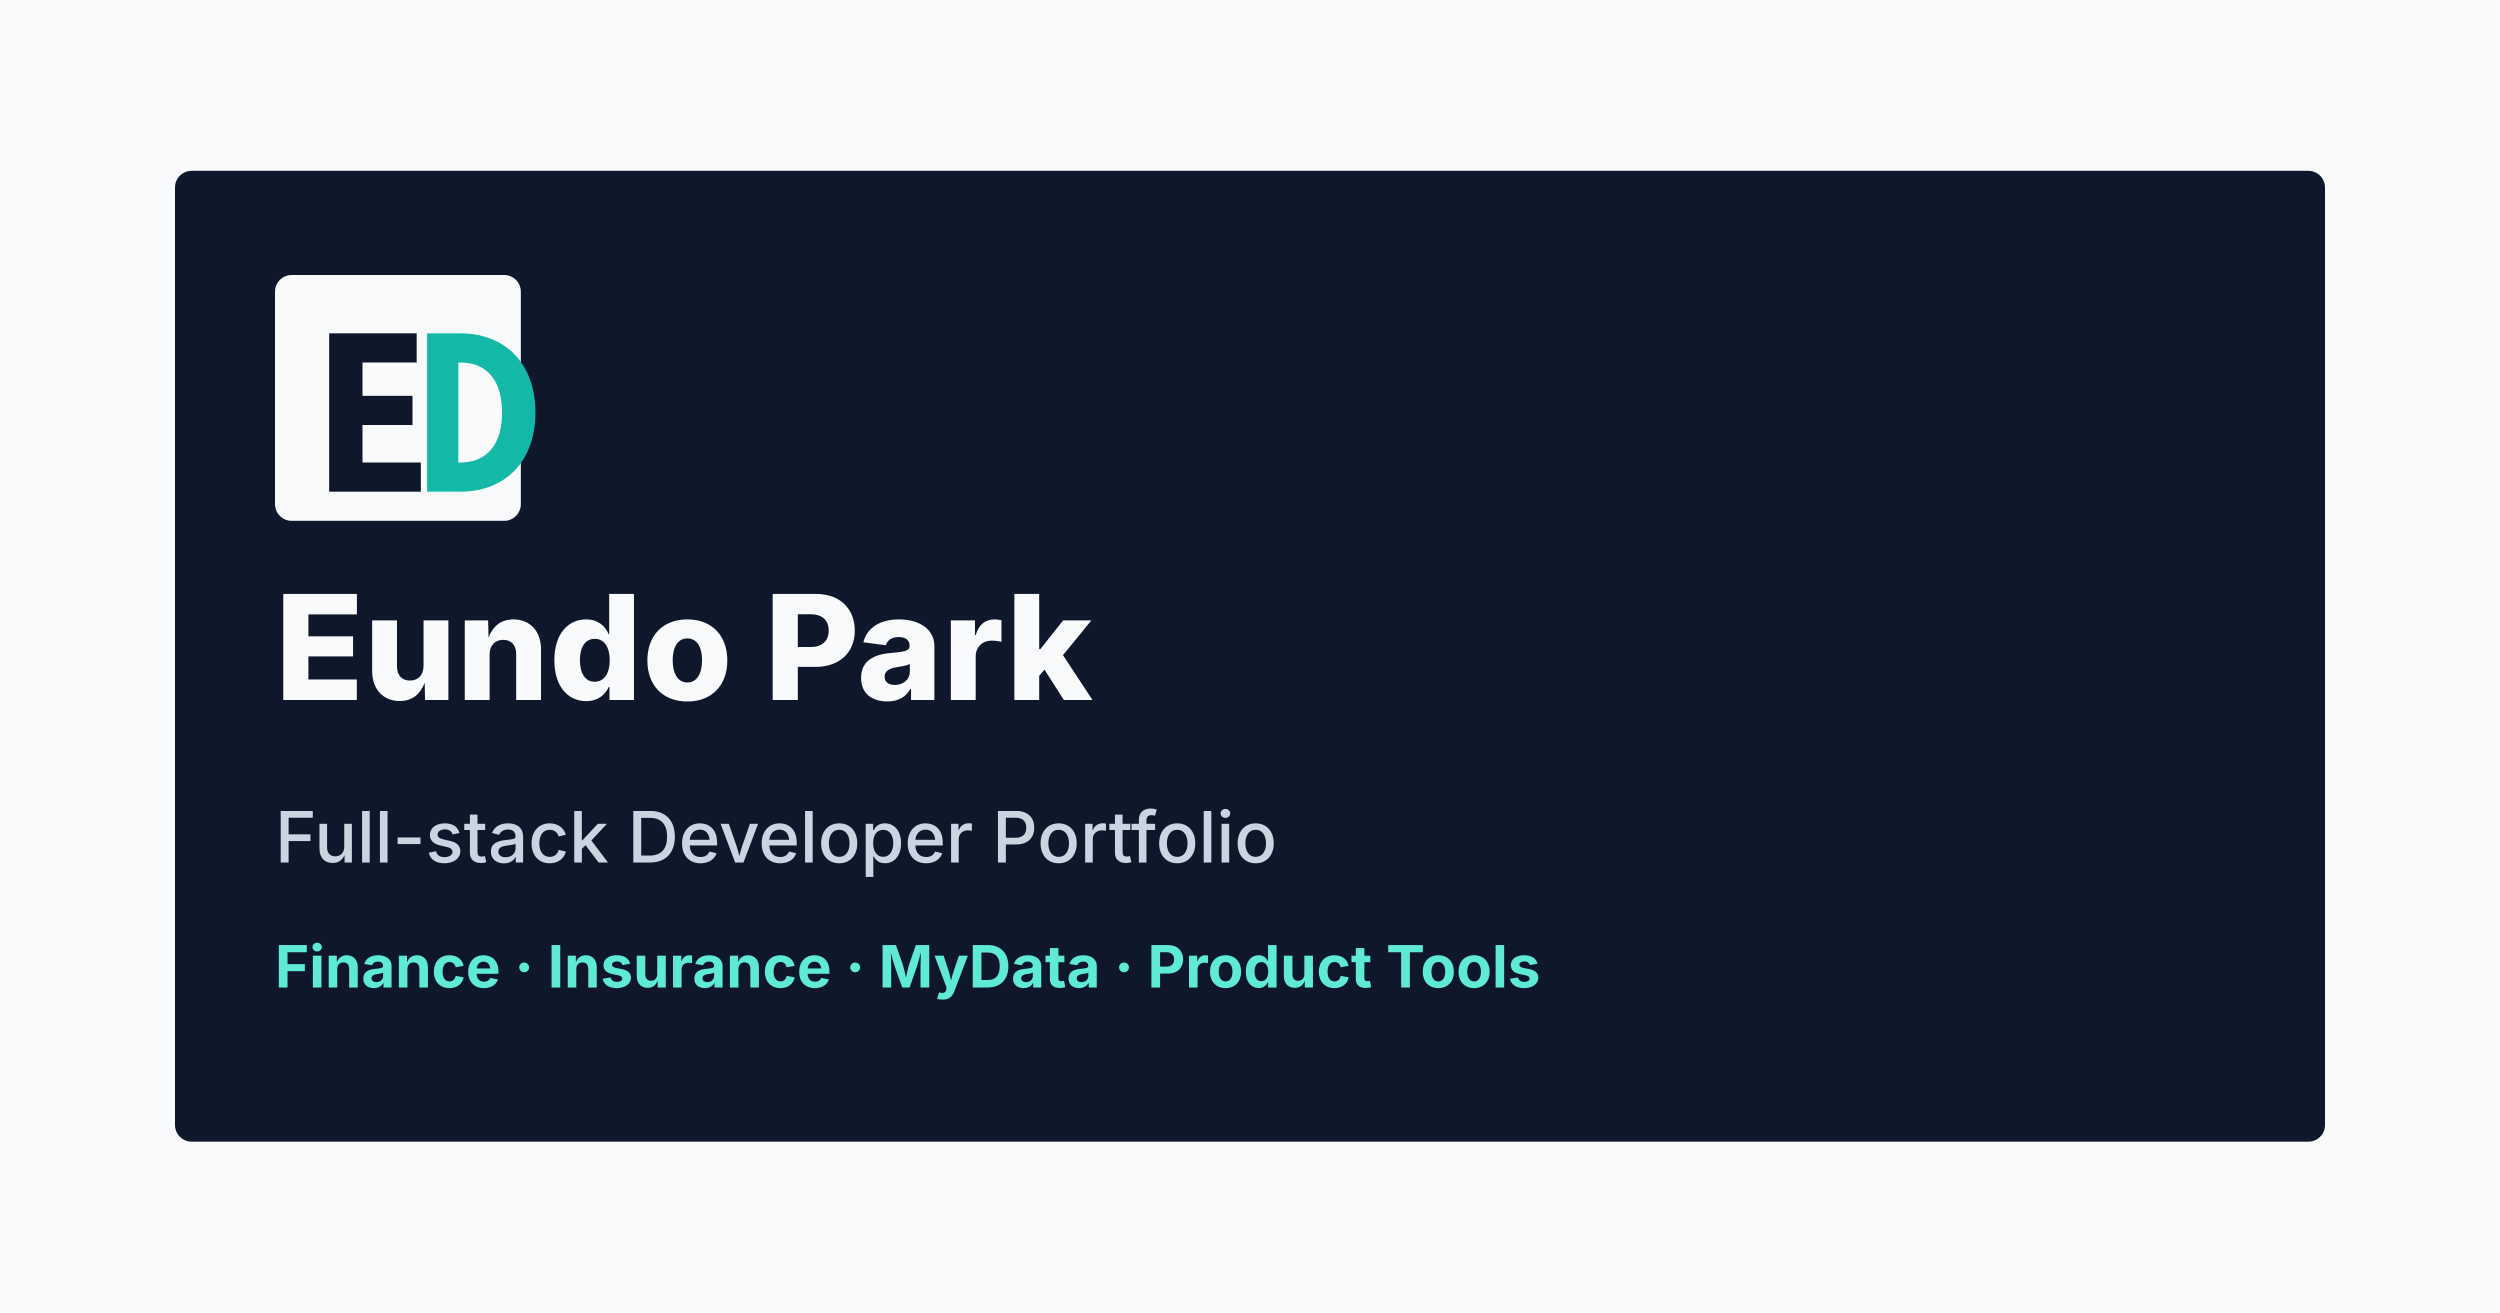
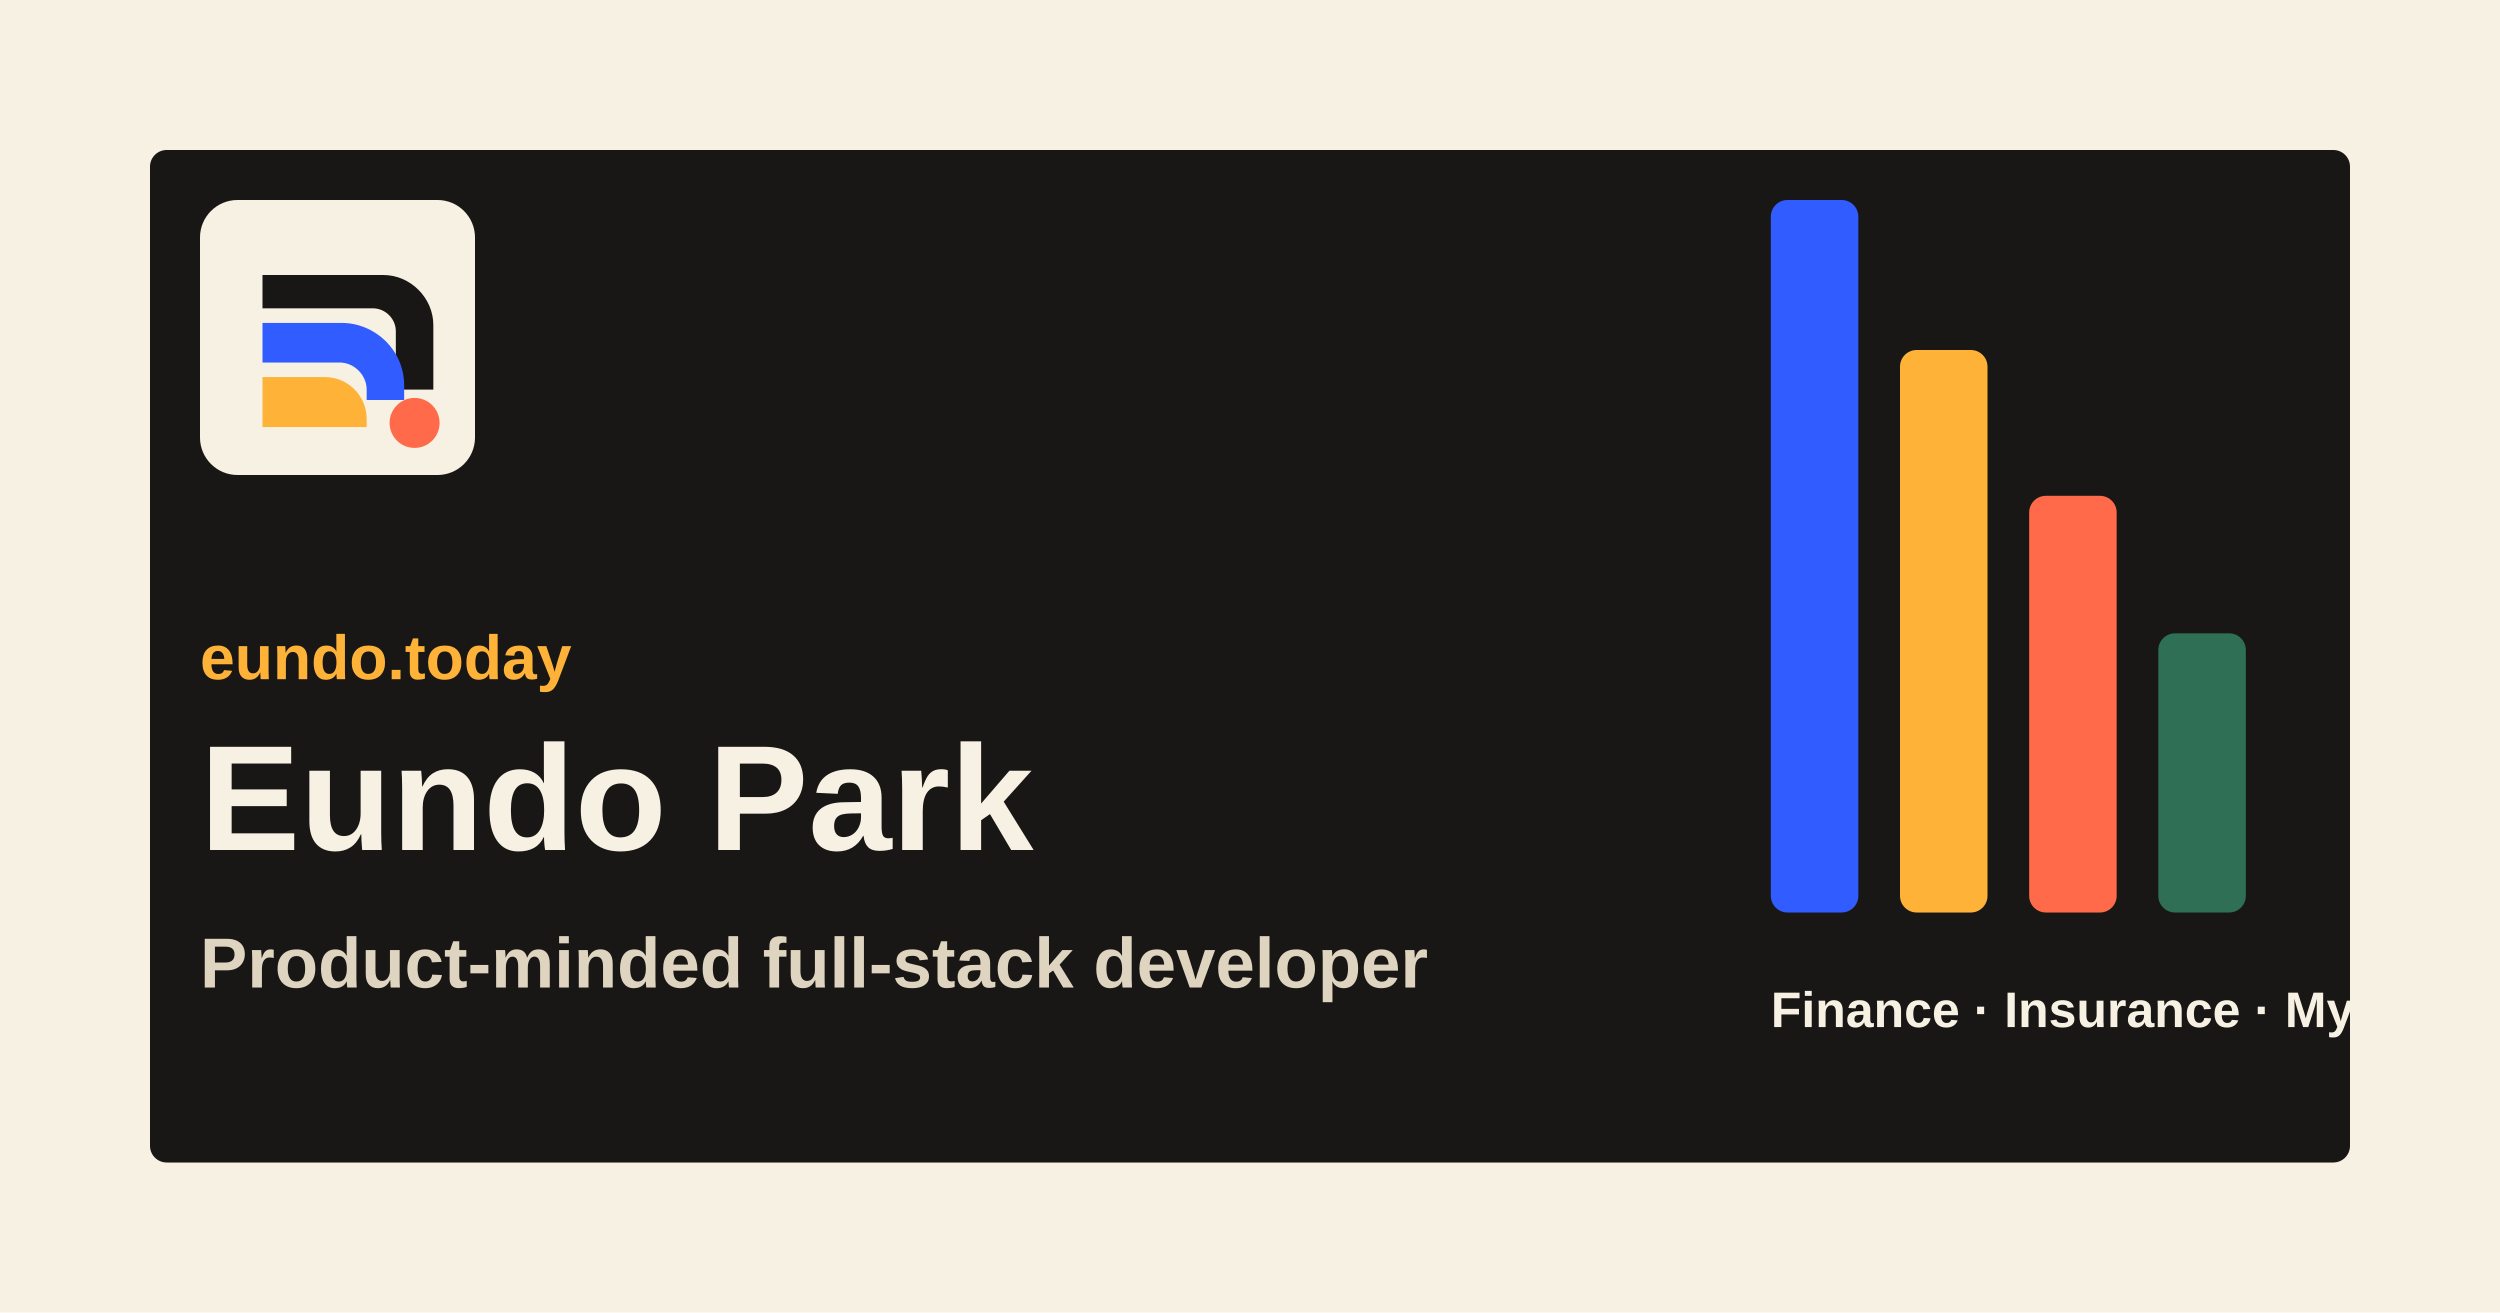
<svg xmlns="http://www.w3.org/2000/svg" viewBox="0 0 1200 630" role="img" aria-labelledby="title desc">
-   <rect width="1200" height="630" fill="#F8FAFC" />
-   <rect x="84" y="82" width="1032" height="466" rx="8" fill="#0F172A" />
-   <rect x="132" y="132" width="118" height="118" rx="8" fill="#F8FAFC" />
-   <path d="M158 160h42v14h-26v16h24v14h-24v18h28v14h-44v-76Z" fill="#0F172A" />
-   <path d="M205 160h16c21 0 36 14 36 38s-15 38-36 38h-16v-76Zm16 62c13 0 20-9 20-24s-7-24-20-24h-1v48h1Z" fill="#14B8A6" />
-   <text x="132" y="336" fill="#F8FAFC" font-family="Inter, Pretendard, Arial, sans-serif" font-size="70" font-weight="800">Eundo Park</text>
-   <text x="132" y="414" fill="#CBD5E1" font-family="Inter, Pretendard, Arial, sans-serif" font-size="34" font-weight="500">Full-stack Developer Portfolio</text>
-   <text x="132" y="474" fill="#5EEAD4" font-family="Inter, Pretendard, Arial, sans-serif" font-size="28" font-weight="700">Finance · Insurance · MyData · Product Tools</text>
+   <rect width="1200" height="630" fill="#F7F1E4" />
+   <rect x="72" y="72" width="1056" height="486" rx="8" fill="#191715" />
+   <rect x="96" y="96" width="132" height="132" rx="18" fill="#F7F1E4" />
+   <path d="M126 132h58c13 0 24 11 24 24v31h-18v-28c0-6-5-11-11-11h-53v-16Z" fill="#191715" />
+   <path d="M126 155h38c16 0 30 13 30 30v7h-18v-5c0-7-6-13-13-13h-37v-19Z" fill="#315CFF" />
+   <path d="M126 181h30c11 0 20 9 20 20v4h-50v-24Z" fill="#FFB238" />
+   <circle cx="199" cy="203" r="12" fill="#FF6A4A" />
+   <text x="96" y="326" fill="#FFB238" font-family="Pretendard, Arial, sans-serif" font-size="30" font-weight="800">eundo.today</text>
+   <text x="96" y="408" fill="#F7F1E4" font-family="Pretendard, Arial, sans-serif" font-size="72" font-weight="850">Eundo Park</text>
+   <text x="96" y="474" fill="#DED4C0" font-family="Pretendard, Arial, sans-serif" font-size="34" font-weight="600">Product-minded full-stack developer</text>
+   <rect x="850" y="96" width="42" height="342" rx="8" fill="#315CFF" />
+   <rect x="912" y="168" width="42" height="270" rx="8" fill="#FFB238" />
+   <rect x="974" y="238" width="42" height="200" rx="8" fill="#FF6A4A" />
+   <rect x="1036" y="304" width="42" height="134" rx="8" fill="#2F6F55" />
+   <text x="850" y="493" fill="#F7F1E4" font-family="Pretendard, Arial, sans-serif" font-size="24" font-weight="700">Finance · Insurance · MyData · Product Tools</text>
</svg>
